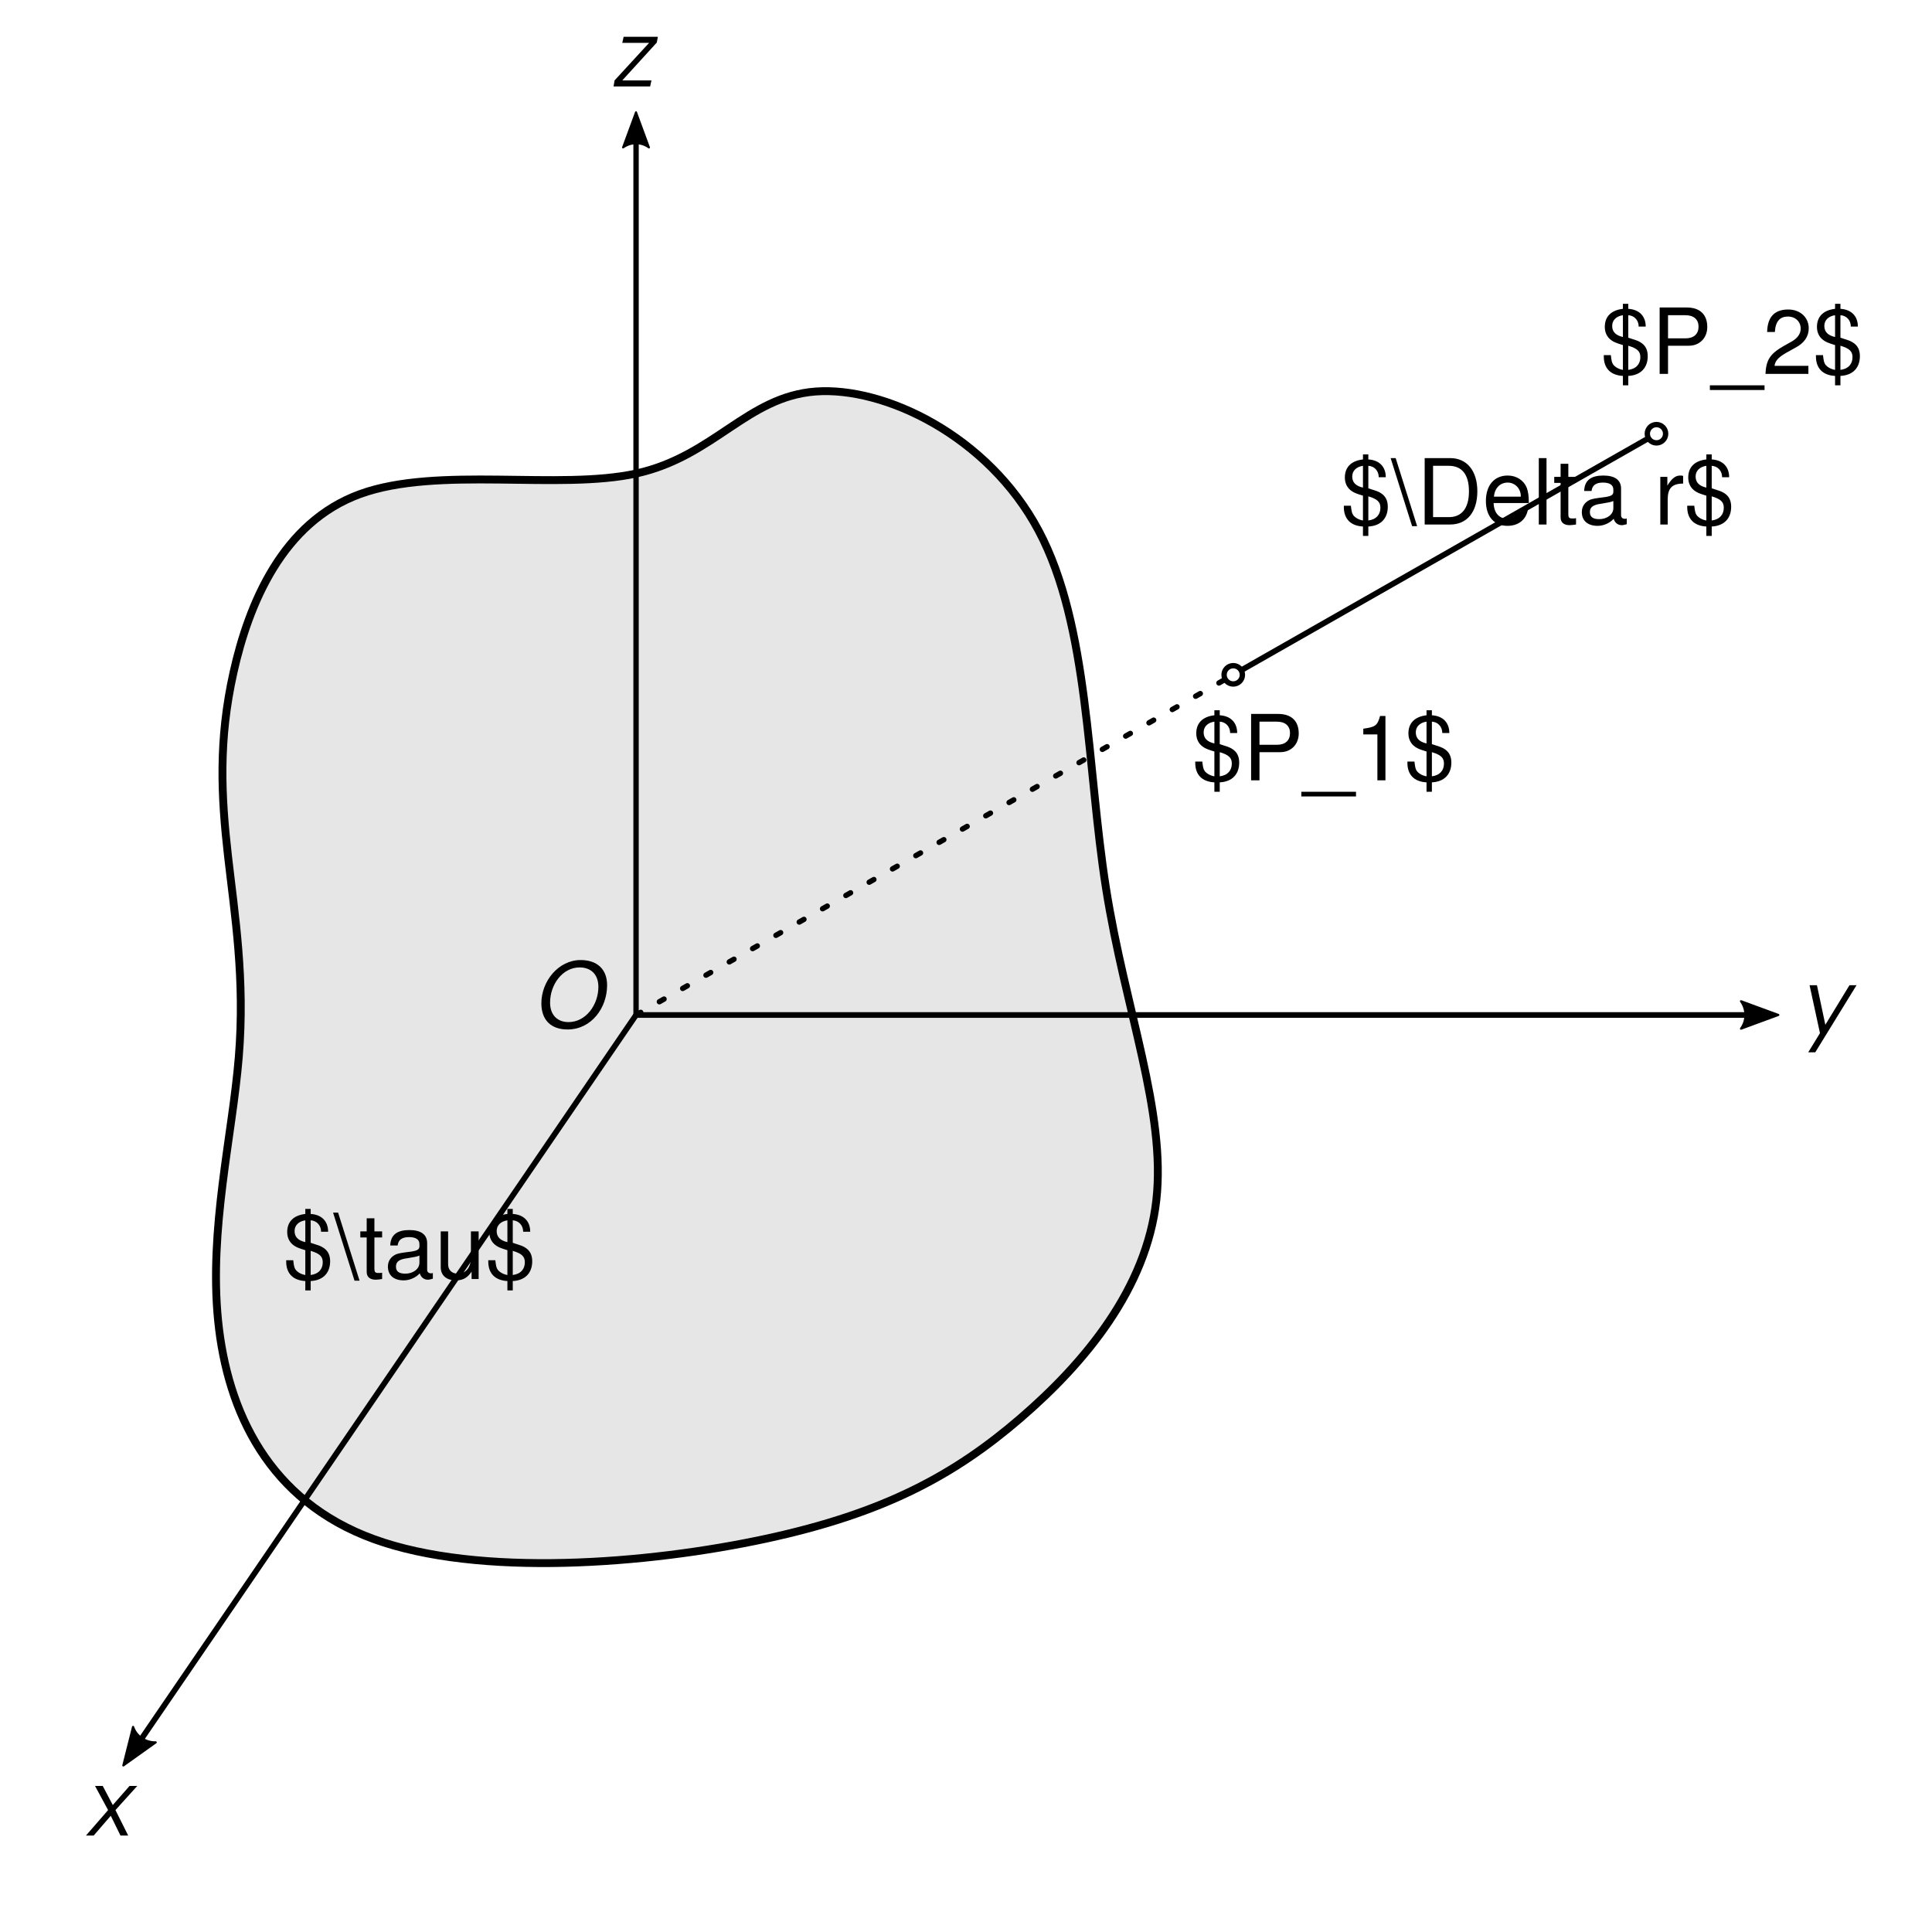
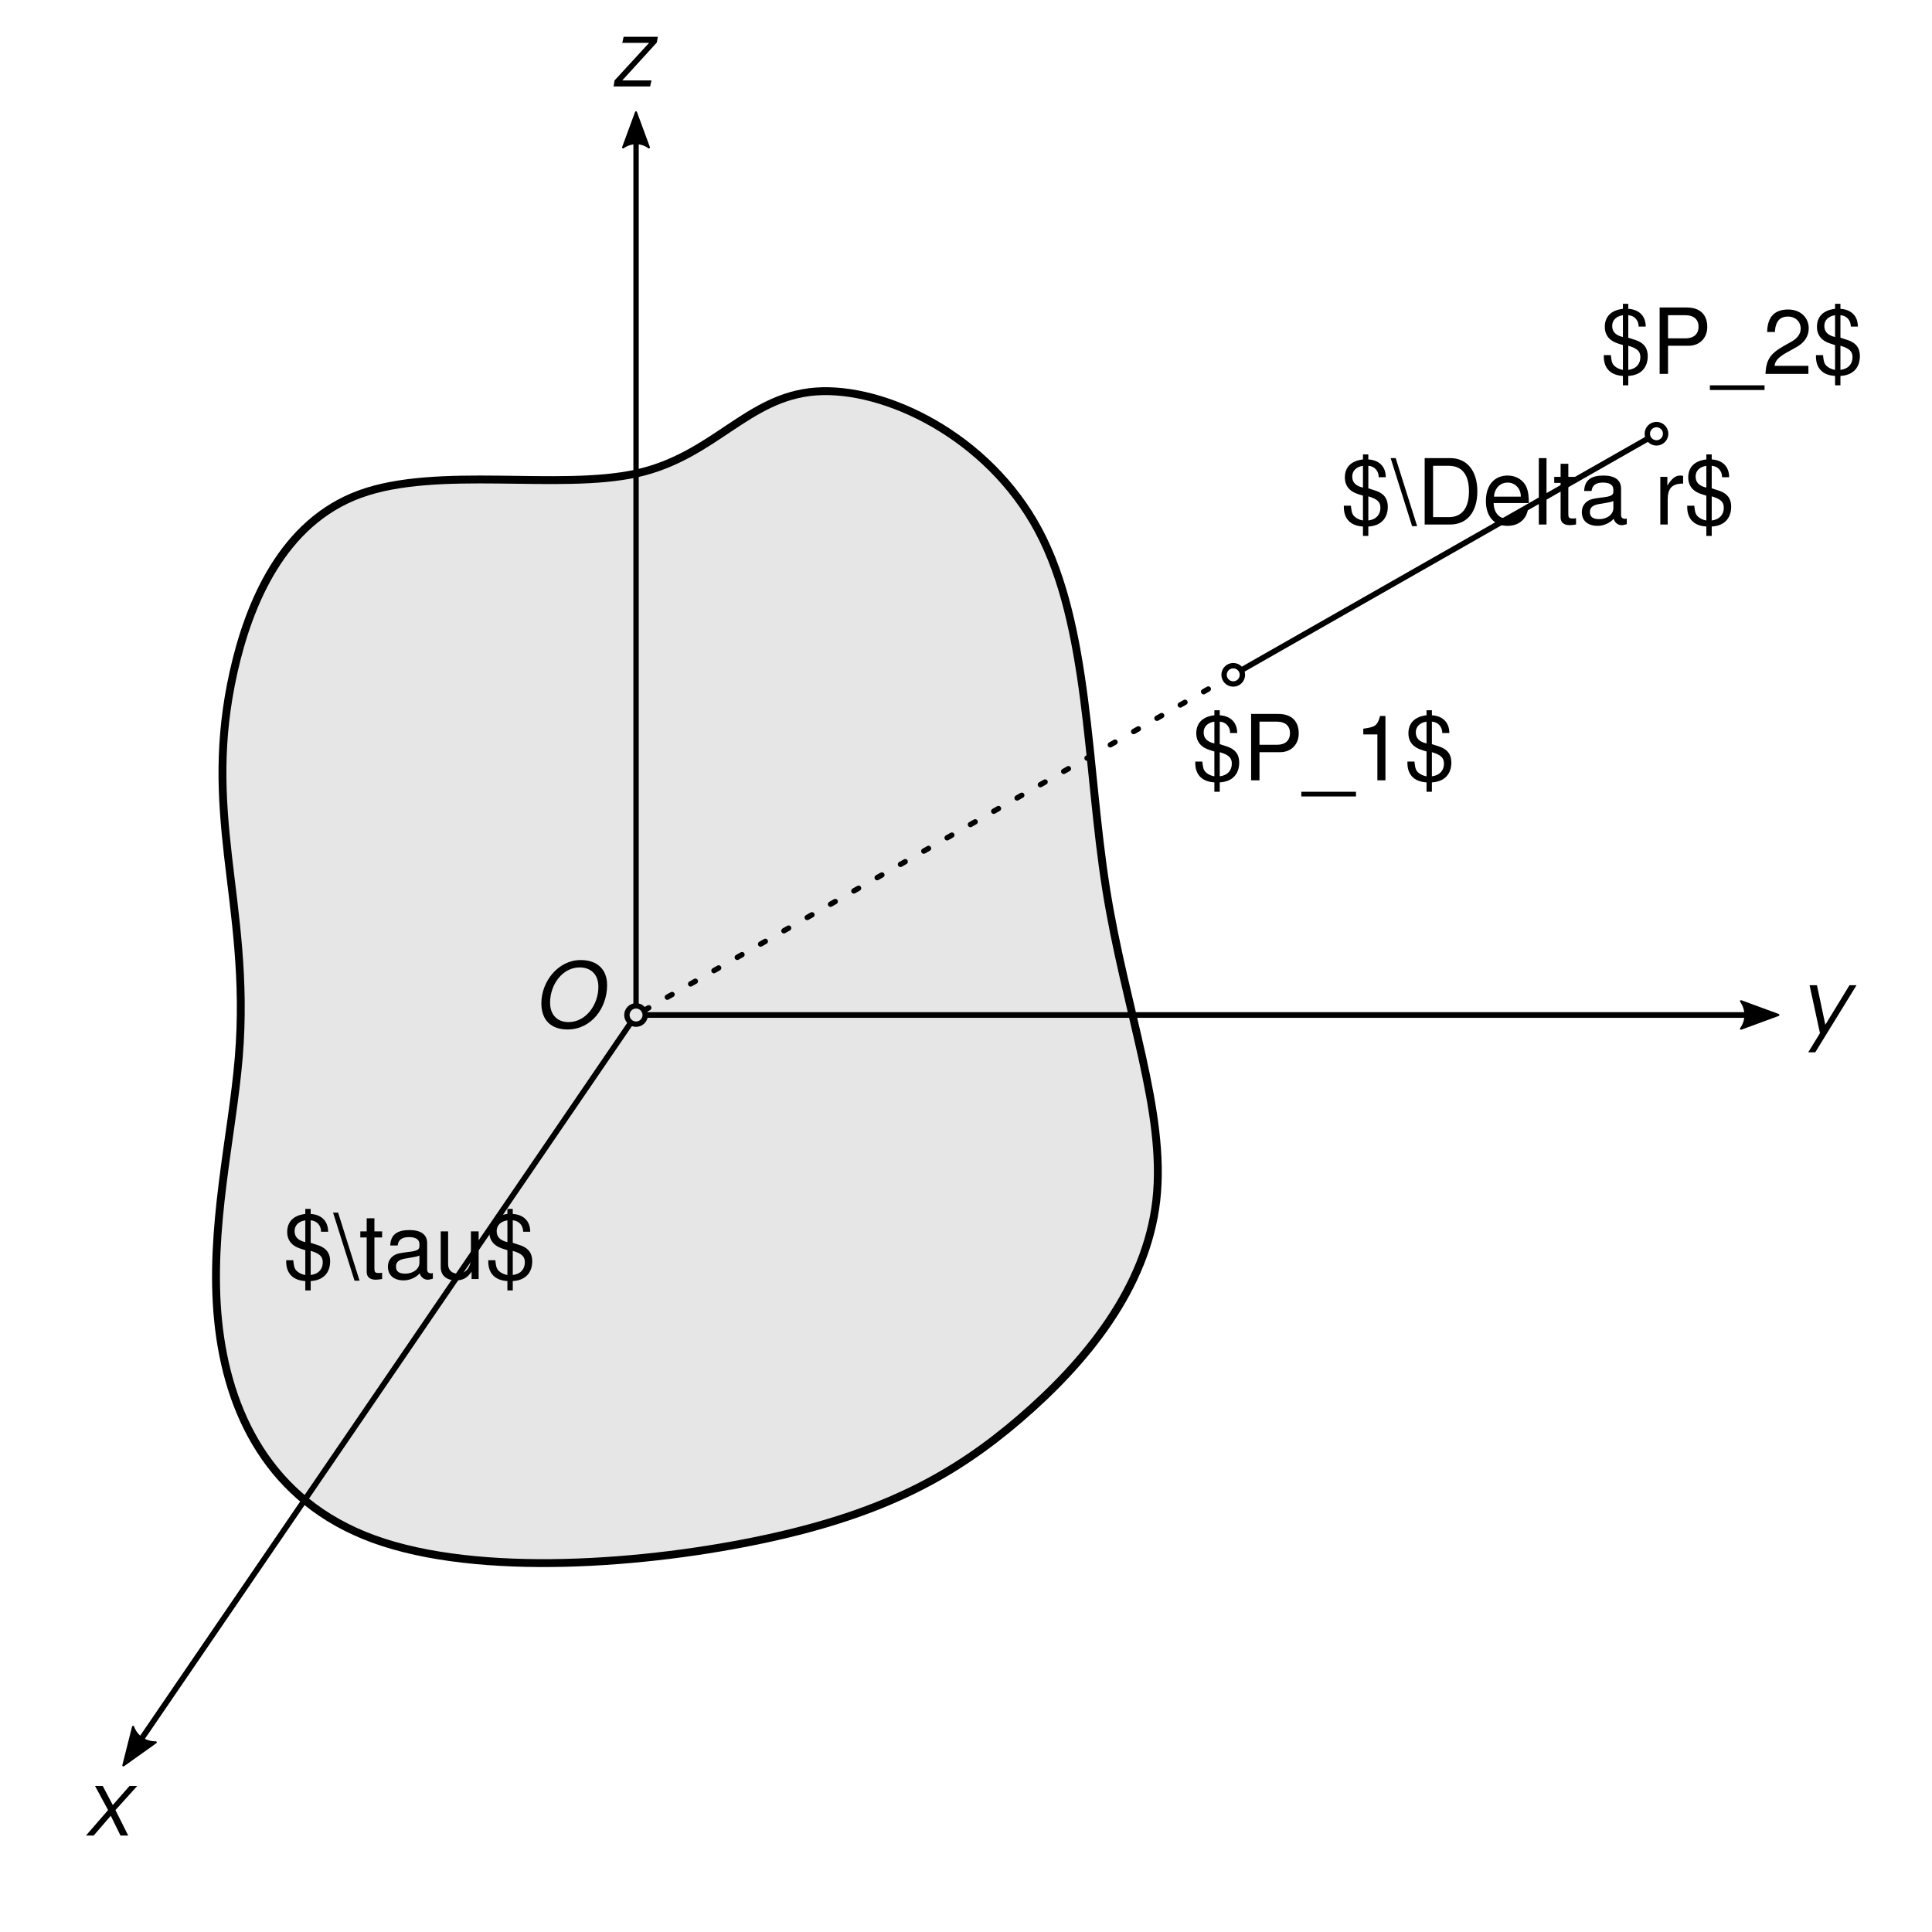
<svg xmlns="http://www.w3.org/2000/svg" xmlns:ns1="http://www.openswatchbook.org/uri/2009/osb" width="90mm" height="90mm" viewBox="0 0 90 90" version="1.1" id="svg8">
  <defs id="defs2">
    <marker style="overflow:visible" id="marker1545" refX="0" refY="0" orient="auto">
      <path transform="scale(0.6)" d="M 8.719,4.034 -2.207,0.016 8.719,-4.002 c -1.745,2.372 -1.735,5.617 -6e-7,8.035 z" style="fill:#000000;fill-opacity:1;fill-rule:evenodd;stroke:#000000;stroke-width:0.625;stroke-linejoin:round;stroke-opacity:1" id="path1543" />
    </marker>
    <marker style="overflow:visible" id="marker1361" refX="0" refY="0" orient="auto">
      <path transform="scale(-0.6)" d="M 8.719,4.034 -2.207,0.016 8.719,-4.002 c -1.745,2.372 -1.735,5.617 -6e-7,8.035 z" style="fill:#000000;fill-opacity:1;fill-rule:evenodd;stroke:#000000;stroke-width:0.625;stroke-linejoin:round;stroke-opacity:1" id="path1359" />
    </marker>
    <linearGradient id="linearGradient1205" ns1:paint="solid">
      <stop style="stop-color:#000000;stop-opacity:1;" offset="0" id="stop1203" />
    </linearGradient>
    <marker style="overflow:visible" id="marker3811" refX="0" refY="0" orient="auto">
      <path transform="scale(-0.6)" d="M 8.719,4.034 -2.207,0.016 8.719,-4.002 c -1.745,2.372 -1.735,5.617 -6e-7,8.035 z" style="fill:#000000;fill-opacity:1;fill-rule:evenodd;stroke:#000000;stroke-width:0.625;stroke-linejoin:round;stroke-opacity:1" id="path3809" />
    </marker>
    <marker style="overflow:visible" id="Arrow1Mstart" refX="0" refY="0" orient="auto">
      <path transform="matrix(0.4,0,0,0.4,4,0)" style="fill:#000000;fill-opacity:1;fill-rule:evenodd;stroke:#000000;stroke-width:1pt;stroke-opacity:1" d="M 0,0 5,-5 -12.5,0 5,5 Z" id="path2093" />
    </marker>
    <marker style="overflow:visible" id="marker1847" refX="0" refY="0" orient="auto">
      <path transform="scale(-0.6)" d="M 8.719,4.034 -2.207,0.016 8.719,-4.002 c -1.745,2.372 -1.735,5.617 -6e-7,8.035 z" style="fill:#000000;fill-opacity:1;fill-rule:evenodd;stroke:#000000;stroke-width:0.625;stroke-linejoin:round;stroke-opacity:1" id="path1845" />
    </marker>
    <marker style="overflow:visible" id="Arrow2Mstart" refX="0" refY="0" orient="auto">
      <path transform="scale(0.6)" d="M 8.719,4.034 -2.207,0.016 8.719,-4.002 c -1.745,2.372 -1.735,5.617 -6e-7,8.035 z" style="fill:#000000;fill-opacity:1;fill-rule:evenodd;stroke:#000000;stroke-width:0.625;stroke-linejoin:round;stroke-opacity:1" id="path891" />
    </marker>
    <marker style="overflow:visible" id="marker1347" refX="0" refY="0" orient="auto">
      <path transform="matrix(-0.8,0,0,-0.8,-10,0)" style="fill:#000000;fill-opacity:1;fill-rule:evenodd;stroke:#000000;stroke-width:1pt;stroke-opacity:1" d="M 0,0 5,-5 -12.5,0 5,5 Z" id="path1345" />
    </marker>
    <marker style="overflow:visible" id="marker1259" refX="0" refY="0" orient="auto">
      <path transform="scale(-0.6)" d="M 8.719,4.034 -2.207,0.016 8.719,-4.002 c -1.745,2.372 -1.735,5.617 -6e-7,8.035 z" style="fill:#000000;fill-opacity:1;fill-rule:evenodd;stroke:#000000;stroke-width:0.625;stroke-linejoin:round;stroke-opacity:1" id="path1257" />
    </marker>
    <marker style="overflow:visible" id="Arrow2Mend" refX="0" refY="0" orient="auto">
      <path transform="scale(-0.6)" d="M 8.719,4.034 -2.207,0.016 8.719,-4.002 c -1.745,2.372 -1.735,5.617 -6e-7,8.035 z" style="fill:#000000;fill-opacity:1;fill-rule:evenodd;stroke:#000000;stroke-width:0.625;stroke-linejoin:round;stroke-opacity:1" id="path894" />
    </marker>
    <marker style="overflow:visible" id="Arrow1Mend" refX="0" refY="0" orient="auto">
      <path transform="matrix(-0.4,0,0,-0.4,-4,0)" style="fill:#000000;fill-opacity:1;fill-rule:evenodd;stroke:#000000;stroke-width:1pt;stroke-opacity:1" d="M 0,0 5,-5 -12.5,0 5,5 Z" id="path876" />
    </marker>
    <marker style="overflow:visible" id="Arrow2Lend" refX="0" refY="0" orient="auto">
      <path transform="matrix(-1.1,0,0,-1.1,-1.1,0)" d="M 8.719,4.034 -2.207,0.016 8.719,-4.002 c -1.745,2.372 -1.735,5.617 -6e-7,8.035 z" style="fill:#000000;fill-opacity:1;fill-rule:evenodd;stroke:#000000;stroke-width:0.625;stroke-linejoin:round;stroke-opacity:1" id="path888" />
    </marker>
    <marker style="overflow:visible" id="Arrow1Lend" refX="0" refY="0" orient="auto">
      <path transform="matrix(-0.8,0,0,-0.8,-10,0)" style="fill:#000000;fill-opacity:1;fill-rule:evenodd;stroke:#000000;stroke-width:1pt;stroke-opacity:1" d="M 0,0 5,-5 -12.5,0 5,5 Z" id="path870" />
    </marker>
    <marker style="overflow:visible" id="marker1945-6" refX="0" refY="0" orient="auto">
      <path transform="scale(-0.6)" d="M 8.719,4.034 -2.207,0.016 8.719,-4.002 c -1.745,2.372 -1.735,5.617 -6e-7,8.035 z" style="fill:#000000;fill-opacity:1;fill-rule:evenodd;stroke:#000000;stroke-width:0.625;stroke-linejoin:round;stroke-opacity:1" id="path1943-2" />
    </marker>
    <marker style="overflow:visible" id="marker1945-1" refX="0" refY="0" orient="auto">
      <path transform="scale(-0.6)" d="M 8.719,4.034 -2.207,0.016 8.719,-4.002 c -1.745,2.372 -1.735,5.617 -6e-7,8.035 z" style="fill:#000000;fill-opacity:1;fill-rule:evenodd;stroke:#000000;stroke-width:0.625;stroke-linejoin:round;stroke-opacity:1" id="path1943-0" />
    </marker>
    <marker style="overflow:visible" id="marker1945-0" refX="0" refY="0" orient="auto">
      <path transform="scale(-0.6)" d="M 8.719,4.034 -2.207,0.016 8.719,-4.002 c -1.745,2.372 -1.735,5.617 -6e-7,8.035 z" style="fill:#000000;fill-opacity:1;fill-rule:evenodd;stroke:#000000;stroke-width:0.625;stroke-linejoin:round;stroke-opacity:1" id="path1943-8" />
    </marker>
    <marker style="overflow:visible" id="marker1847-6" refX="0" refY="0" orient="auto">
      <path transform="scale(-0.6)" d="M 8.719,4.034 -2.207,0.016 8.719,-4.002 c -1.745,2.372 -1.735,5.617 -6e-7,8.035 z" style="fill:#000000;fill-opacity:1;fill-rule:evenodd;stroke:#000000;stroke-width:0.625;stroke-linejoin:round;stroke-opacity:1" id="path1845-8" />
    </marker>
    <marker style="overflow:visible" id="marker1847-68" refX="0" refY="0" orient="auto">
      <path transform="scale(-0.6)" d="M 8.719,4.034 -2.207,0.016 8.719,-4.002 c -1.745,2.372 -1.735,5.617 -6e-7,8.035 z" style="fill:#000000;fill-opacity:1;fill-rule:evenodd;stroke:#000000;stroke-width:0.625;stroke-linejoin:round;stroke-opacity:1" id="path1845-5" />
    </marker>
    <marker style="overflow:visible" id="marker1945-3" refX="0" refY="0" orient="auto">
      <path transform="scale(-0.6)" d="M 8.719,4.034 -2.207,0.016 8.719,-4.002 c -1.745,2.372 -1.735,5.617 -6e-7,8.035 z" style="fill:#000000;fill-opacity:1;fill-rule:evenodd;stroke:#000000;stroke-width:0.625;stroke-linejoin:round;stroke-opacity:1" id="path1943-6" />
    </marker>
    <marker style="overflow:visible" id="marker1847-5" refX="0" refY="0" orient="auto">
      <path transform="scale(-0.6)" d="M 8.719,4.034 -2.207,0.016 8.719,-4.002 c -1.745,2.372 -1.735,5.617 -6e-7,8.035 z" style="fill:#000000;fill-opacity:1;fill-rule:evenodd;stroke:#000000;stroke-width:0.625;stroke-linejoin:round;stroke-opacity:1" id="path1845-3" />
    </marker>
    <marker style="overflow:visible" id="marker1847-9" refX="0" refY="0" orient="auto">
      <path transform="scale(-0.6)" d="M 8.719,4.034 -2.207,0.016 8.719,-4.002 c -1.745,2.372 -1.735,5.617 -6e-7,8.035 z" style="fill:#000000;fill-opacity:1;fill-rule:evenodd;stroke:#000000;stroke-width:0.625;stroke-linejoin:round;stroke-opacity:1" id="path1845-2" />
    </marker>
    <marker style="overflow:visible" id="marker4279-6" refX="0" refY="0" orient="auto">
      <path transform="scale(-0.6)" d="M 8.719,4.034 -2.207,0.016 8.719,-4.002 c -1.745,2.372 -1.735,5.617 -6e-7,8.035 z" style="fill:#000000;fill-opacity:1;fill-rule:evenodd;stroke:#000000;stroke-width:0.625;stroke-linejoin:round;stroke-opacity:1" id="path4277-0" />
    </marker>
    <marker style="overflow:visible" id="marker4279-2" refX="0" refY="0" orient="auto">
      <path transform="scale(-0.6)" d="M 8.719,4.034 -2.207,0.016 8.719,-4.002 c -1.745,2.372 -1.735,5.617 -6e-7,8.035 z" style="fill:#000000;fill-opacity:1;fill-rule:evenodd;stroke:#000000;stroke-width:0.625;stroke-linejoin:round;stroke-opacity:1" id="path4277-7" />
    </marker>
    <marker style="overflow:visible" id="marker4279-5" refX="0" refY="0" orient="auto">
      <path transform="scale(-0.6)" d="M 8.719,4.034 -2.207,0.016 8.719,-4.002 c -1.745,2.372 -1.735,5.617 -6e-7,8.035 z" style="fill:#000000;fill-opacity:1;fill-rule:evenodd;stroke:#000000;stroke-width:0.625;stroke-linejoin:round;stroke-opacity:1" id="path4277-04" />
    </marker>
    <marker style="overflow:visible" id="marker1259-3" refX="0" refY="0" orient="auto">
      <path transform="scale(-0.6)" d="M 8.719,4.034 -2.207,0.016 8.719,-4.002 c -1.745,2.372 -1.735,5.617 -6e-7,8.035 z" style="fill:#000000;fill-opacity:1;fill-rule:evenodd;stroke:#000000;stroke-width:0.625;stroke-linejoin:round;stroke-opacity:1" id="path1257-6" />
    </marker>
    <marker style="overflow:visible" id="marker1945" refX="0" refY="0" orient="auto">
      <path transform="scale(-0.6)" d="M 8.719,4.034 -2.207,0.016 8.719,-4.002 c -1.745,2.372 -1.735,5.617 -6e-7,8.035 z" style="fill:#000000;fill-opacity:1;fill-rule:evenodd;stroke:#000000;stroke-width:0.625;stroke-linejoin:round;stroke-opacity:1" id="path1943" />
    </marker>
    <marker style="overflow:visible" id="marker4279-7" refX="0" refY="0" orient="auto">
      <path transform="scale(-0.6)" d="M 8.719,4.034 -2.207,0.016 8.719,-4.002 c -1.745,2.372 -1.735,5.617 -6e-7,8.035 z" style="fill:#000000;fill-opacity:1;fill-rule:evenodd;stroke:#000000;stroke-width:0.625;stroke-linejoin:round;stroke-opacity:1" id="path4277-5" />
    </marker>
  </defs>
  <g id="layer1" style="display:inline;mix-blend-mode:normal">
    <text xml:space="preserve" style="font-style:normal;font-variant:normal;font-weight:normal;font-stretch:normal;font-size:10.583px;line-height:1.25;font-family:Karumbi;-inkscape-font-specification:Karumbi;letter-spacing:0px;word-spacing:0px;fill:#000000;fill-opacity:1;stroke:none;stroke-width:0.265" x="33.116" y="33.907" id="text2175">
      <tspan id="tspan2173" x="33.116" y="33.907" style="stroke-width:0.265" />
    </text>
    <path style="display:inline;mix-blend-mode:normal;fill:#000000;fill-opacity:0.1;stroke:#000000;stroke-width:0.367px;stroke-linecap:butt;stroke-linejoin:miter;stroke-opacity:1" d="m 10.879,31.314 c -0.712,3.188 -0.574,5.77 -0.26,8.542 0.314,2.772 0.805,5.733 0.504,9.392 -0.3,3.659 -1.391,8.016 -0.963,12.271 0.428,4.255 2.375,8.407 7.265,10.182 4.89,1.775 12.722,1.173 18.264,-0.023 5.542,-1.196 8.793,-2.986 11.836,-5.603 3.043,-2.617 5.878,-6.062 6.341,-10.164 0.463,-4.102 -1.447,-8.86 -2.343,-14.525 -0.896,-5.665 -0.779,-12.237 -3.14,-16.668 -2.36,-4.431 -7.198,-6.719 -10.387,-6.48 -3.189,0.24 -4.727,3.008 -8.331,3.813 -3.605,0.805 -9.275,-0.353 -12.893,0.964 -3.617,1.318 -5.181,5.111 -5.893,8.299 z" id="path2733" />
-     <path style="display:inline;mix-blend-mode:normal;fill:none;stroke:#000000;stroke-width:0.25px;stroke-linecap:butt;stroke-linejoin:miter;stroke-opacity:1;marker-end:url(#marker1259-3)" d="m 29.63,47.283 c 0,0 0,-41.722 0,-41.722" id="path863" />
-     <path style="display:inline;mix-blend-mode:normal;fill:none;stroke:#000000;stroke-width:0.265px;stroke-linecap:butt;stroke-linejoin:miter;stroke-opacity:1;marker-end:url(#marker1945)" d="m 29.63,47.283 c 0,0 -23.688,34.666 -23.688,34.666" id="path1939" />
-     <path style="display:inline;mix-blend-mode:normal;fill:none;stroke:#000000;stroke-width:0.265px;stroke-linecap:butt;stroke-linejoin:miter;stroke-opacity:1;marker-end:url(#marker4279-7)" d="m 29.63,47.283 c 0,0 52.859,0 52.859,0" id="path3577" />
+     <path style="display:inline;mix-blend-mode:normal;fill:none;stroke:#000000;stroke-width:0.25px;stroke-linecap:butt;stroke-linejoin:miter;stroke-opacity:1;marker-end:url(#marker1259-3)" d="m 29.63,46.855 c 0,0 0,-41.294 0,-41.294" id="path863" />
+     <path style="display:inline;mix-blend-mode:normal;fill:none;stroke:#000000;stroke-width:0.265px;stroke-linecap:butt;stroke-linejoin:miter;stroke-opacity:1;marker-end:url(#marker1945)" d="m 29.389,47.635 c 0,0 -23.446,34.313 -23.446,34.313" id="path1939" />
+     <path style="display:inline;mix-blend-mode:normal;fill:none;stroke:#000000;stroke-width:0.265px;stroke-linecap:butt;stroke-linejoin:miter;stroke-opacity:1;marker-end:url(#marker4279-7)" d="m 30.058,47.283 c 0,0 52.432,0 52.432,0" id="path3577" />
  </g>
  <g id="layer3" style="display:inline">
-     <path style="display:inline;mix-blend-mode:normal;fill:none;stroke:#000000;stroke-width:0.25;stroke-linecap:round;stroke-linejoin:miter;stroke-miterlimit:4;stroke-dasharray:0.25, 1;stroke-dashoffset:0;stroke-opacity:1" d="m 29.63,47.283 c 0,0 27.818,-15.847 27.818,-15.847" id="path863-1-3" />
+     <path style="display:inline;mix-blend-mode:normal;fill:none;stroke:#000000;stroke-width:0.25;stroke-linecap:round;stroke-linejoin:miter;stroke-miterlimit:4;stroke-dasharray:0.25, 1;stroke-dashoffset:0;stroke-opacity:1" d="m 30.002,47.071 c 0,0 26.182,-14.915 26.182,-14.915 0,0 0.893,-0.509 0.893,-0.509" id="path863-1-3" />
  </g>
  <g id="layer2" style="display:inline">
    <ellipse style="display:inline;mix-blend-mode:normal;fill:none;fill-opacity:1;stroke:#000000;stroke-width:0.25;stroke-linecap:round;stroke-linejoin:round;stroke-miterlimit:4;stroke-dasharray:none;stroke-opacity:1;paint-order:stroke fill markers" id="path2037-5" cx="57.449" cy="31.436" rx="0.427" ry="0.427" />
    <text xml:space="preserve" style="font-style:normal;font-variant:normal;font-weight:normal;font-stretch:normal;font-size:4.233px;line-height:1.25;font-family:'TeX Gyre Heros';-inkscape-font-specification:'TeX Gyre Heros';font-variant-ligatures:normal;font-variant-caps:normal;font-variant-numeric:normal;font-variant-east-asian:normal;letter-spacing:0px;word-spacing:0px;display:inline;mix-blend-mode:normal;fill:#000000;fill-opacity:1;stroke:none;stroke-width:0.265" x="55.539" y="36.351" id="text2041-6">
      <tspan id="tspan2071-2" x="55.539" y="36.351" style="font-style:normal;font-variant:normal;font-weight:normal;font-stretch:normal;font-size:4.233px;font-family:'TeX Gyre Heros';-inkscape-font-specification:'TeX Gyre Heros';font-variant-ligatures:normal;font-variant-caps:normal;font-variant-numeric:normal;font-variant-east-asian:normal">$P_1$<tspan style="font-style:normal;font-variant:normal;font-weight:normal;font-stretch:normal;font-family:'TeX Gyre Heros';-inkscape-font-specification:'TeX Gyre Heros'" id="tspan3004-9" />
      </tspan>
    </text>
    <text xml:space="preserve" style="font-style:italic;font-variant:normal;font-weight:normal;font-stretch:normal;font-size:4.233px;line-height:1.25;font-family:'TeX Gyre Heros';-inkscape-font-specification:'TeX Gyre Heros, Italic';font-variant-ligatures:normal;font-variant-caps:normal;font-variant-numeric:normal;font-variant-east-asian:normal;letter-spacing:0px;word-spacing:0px;display:inline;mix-blend-mode:normal;stroke-width:0.265" x="24.984" y="47.88" id="text2179">
      <tspan x="24.984" y="47.88" style="font-style:italic;font-variant:normal;font-weight:normal;font-stretch:normal;font-size:4.233px;font-family:'TeX Gyre Heros';-inkscape-font-specification:'TeX Gyre Heros, Italic';font-variant-ligatures:normal;font-variant-caps:normal;font-variant-numeric:normal;font-variant-east-asian:normal;stroke-width:0.265" id="tspan2181">O</tspan>
    </text>
    <text xml:space="preserve" style="font-size:4.233px;line-height:1.25;font-family:'TeX Gyre Adventor';-inkscape-font-specification:'TeX Gyre Adventor, Normal';letter-spacing:0px;word-spacing:0px;display:inline;stroke-width:0.265" x="4.099" y="85.509" id="text3661">
      <tspan id="tspan3659" x="4.099" y="85.509" style="font-style:italic;font-variant:normal;font-weight:normal;font-stretch:normal;font-family:'TeX Gyre Adventor';-inkscape-font-specification:'TeX Gyre Adventor Italic';stroke-width:0.265">x</tspan>
    </text>
    <text xml:space="preserve" style="font-size:4.233px;line-height:1.25;font-family:'TeX Gyre Adventor';-inkscape-font-specification:'TeX Gyre Adventor, Normal';letter-spacing:0px;word-spacing:0px;display:inline;stroke-width:0.265" x="28.659" y="4.029" id="text3669">
      <tspan id="tspan3667" x="28.659" y="4.029" style="font-style:italic;font-variant:normal;font-weight:normal;font-stretch:normal;font-family:'TeX Gyre Adventor';-inkscape-font-specification:'TeX Gyre Adventor Italic';stroke-width:0.265">z</tspan>
    </text>
    <text xml:space="preserve" style="font-size:4.233px;line-height:1.25;font-family:'TeX Gyre Adventor';-inkscape-font-specification:'TeX Gyre Adventor, Normal';letter-spacing:0px;word-spacing:0px;display:inline;stroke-width:0.265" x="83.954" y="48.207" id="text3665">
      <tspan id="tspan3663" x="83.954" y="48.207" style="font-style:italic;font-variant:normal;font-weight:normal;font-stretch:normal;font-family:'TeX Gyre Adventor';-inkscape-font-specification:'TeX Gyre Adventor Italic';stroke-width:0.265">y</tspan>
    </text>
    <text xml:space="preserve" style="font-style:normal;font-variant:normal;font-weight:normal;font-stretch:normal;font-size:4.233px;line-height:1.25;font-family:'TeX Gyre Heros';-inkscape-font-specification:'TeX Gyre Heros';font-variant-ligatures:normal;font-variant-caps:normal;font-variant-numeric:normal;font-variant-east-asian:normal;letter-spacing:0px;word-spacing:0px;display:inline;mix-blend-mode:normal;fill:#000000;fill-opacity:1;stroke:none;stroke-width:0.265" x="13.191" y="59.583" id="text2041-8">
      <tspan id="tspan5241" x="13.191" y="59.583">$\tau$</tspan>
    </text>
    <ellipse style="display:inline;mix-blend-mode:normal;fill:none;fill-opacity:1;stroke:#000000;stroke-width:0.25;stroke-linecap:round;stroke-linejoin:round;stroke-miterlimit:4;stroke-dasharray:none;stroke-opacity:1;paint-order:stroke fill markers" id="path2037-5-3" cx="77.165" cy="20.205" rx="0.427" ry="0.427" />
    <text xml:space="preserve" style="font-style:normal;font-variant:normal;font-weight:normal;font-stretch:normal;font-size:4.233px;line-height:1.25;font-family:'TeX Gyre Heros';-inkscape-font-specification:'TeX Gyre Heros';font-variant-ligatures:normal;font-variant-caps:normal;font-variant-numeric:normal;font-variant-east-asian:normal;letter-spacing:0px;word-spacing:0px;display:inline;mix-blend-mode:normal;fill:#000000;fill-opacity:1;stroke:none;stroke-width:0.265" x="74.571" y="17.418" id="text2041-6-6">
      <tspan id="tspan2071-2-7" x="74.571" y="17.418" style="font-style:normal;font-variant:normal;font-weight:normal;font-stretch:normal;font-size:4.233px;font-family:'TeX Gyre Heros';-inkscape-font-specification:'TeX Gyre Heros';font-variant-ligatures:normal;font-variant-caps:normal;font-variant-numeric:normal;font-variant-east-asian:normal">$P_2$</tspan>
    </text>
    <path style="fill:none;stroke:#000000;stroke-width:0.265px;stroke-linecap:butt;stroke-linejoin:miter;stroke-opacity:1" d="m 57.82,31.224 c 0,0 18.974,-10.808 18.974,-10.808" id="path1203" />
    <text xml:space="preserve" style="font-style:italic;font-variant:normal;font-weight:normal;font-stretch:normal;font-size:4.233px;line-height:1.25;font-family:'TeX Gyre Heros';-inkscape-font-specification:'TeX Gyre Heros, Italic';font-variant-ligatures:normal;font-variant-caps:normal;font-variant-numeric:normal;font-variant-east-asian:normal;letter-spacing:0px;word-spacing:0px;display:inline;mix-blend-mode:normal;fill:#000000;fill-opacity:1;stroke:none;stroke-width:0.265" x="62.461" y="24.433" id="text2041-89-8-7-9-5-2">
      <tspan id="tspan2071-5-1-9-8-6-9" x="62.461" y="24.433" style="font-style:normal;font-variant:normal;font-weight:normal;font-stretch:normal;font-size:4.233px;font-family:'TeX Gyre Heros';-inkscape-font-specification:'TeX Gyre Heros';font-variant-ligatures:normal;font-variant-caps:normal;font-variant-numeric:normal;font-variant-east-asian:normal">$\Delta r$</tspan>
    </text>
+     <ellipse style="display:inline;mix-blend-mode:normal;fill:none;fill-opacity:1;stroke:#000000;stroke-width:0.25;stroke-linecap:round;stroke-linejoin:round;stroke-miterlimit:4;stroke-dasharray:none;stroke-opacity:1;paint-order:stroke fill markers" id="path2037-5-36" cx="29.63" cy="47.283" rx="0.427" ry="0.427" />
  </g>
</svg>
